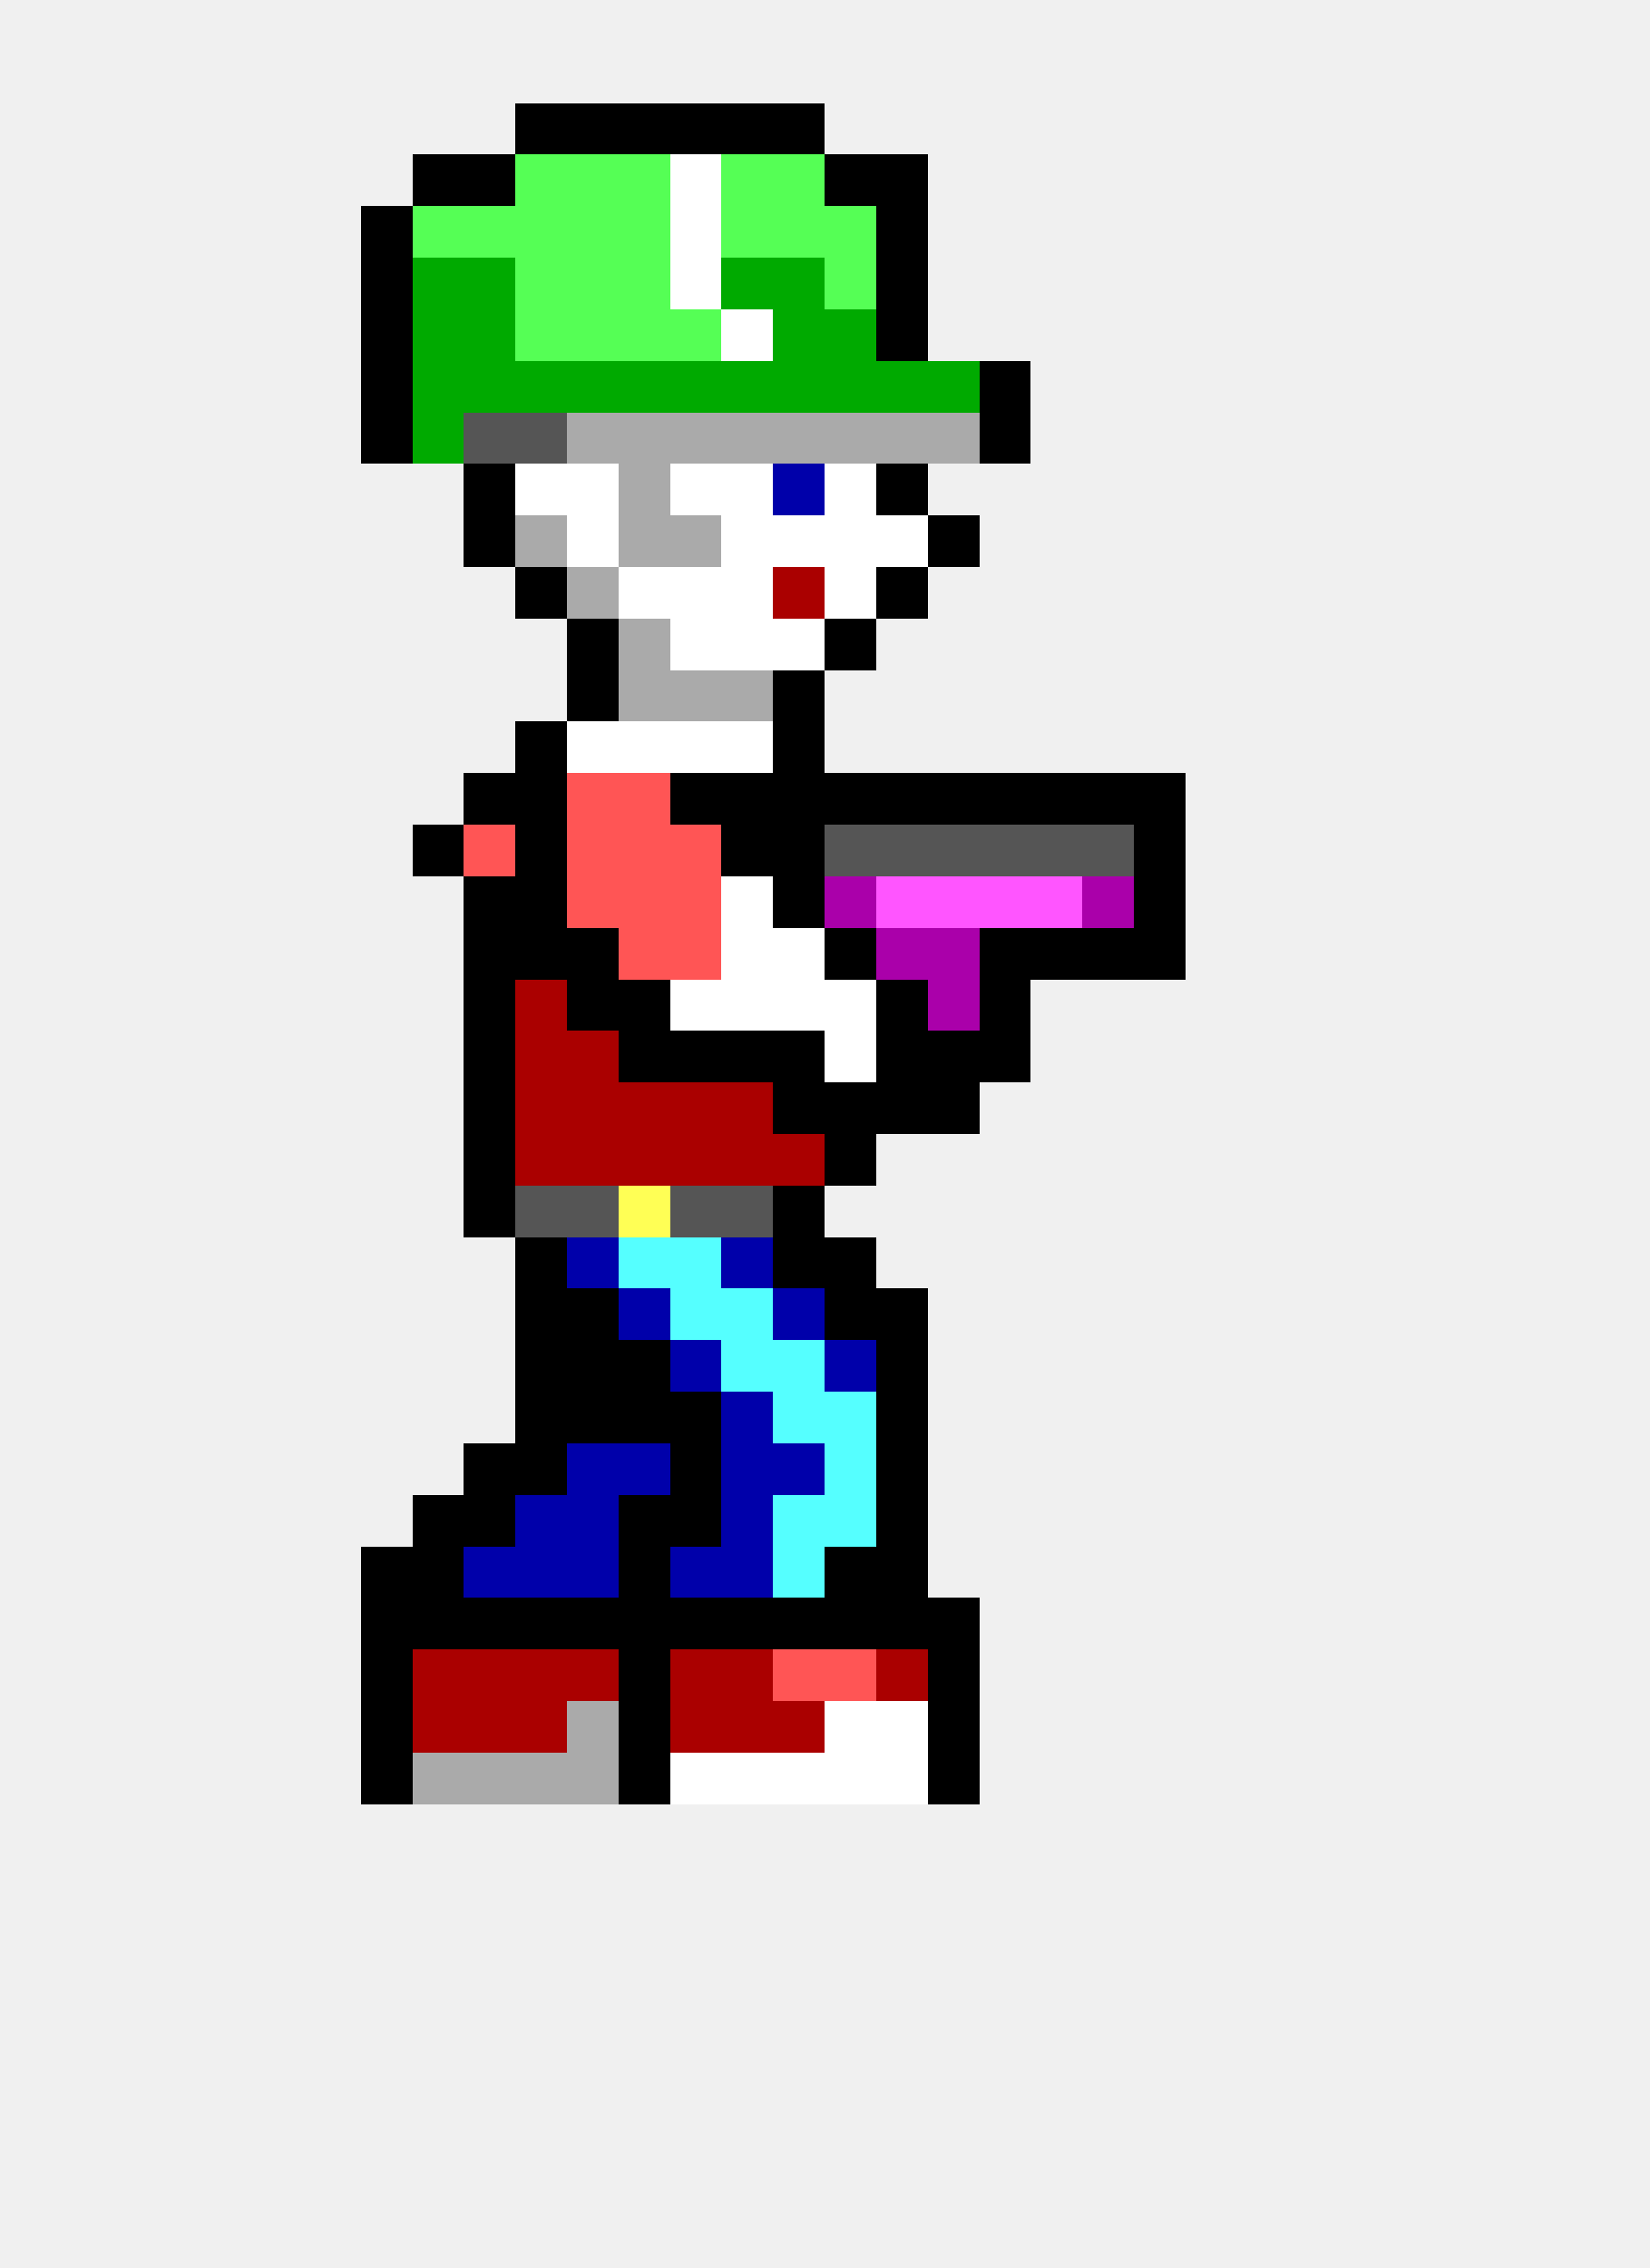
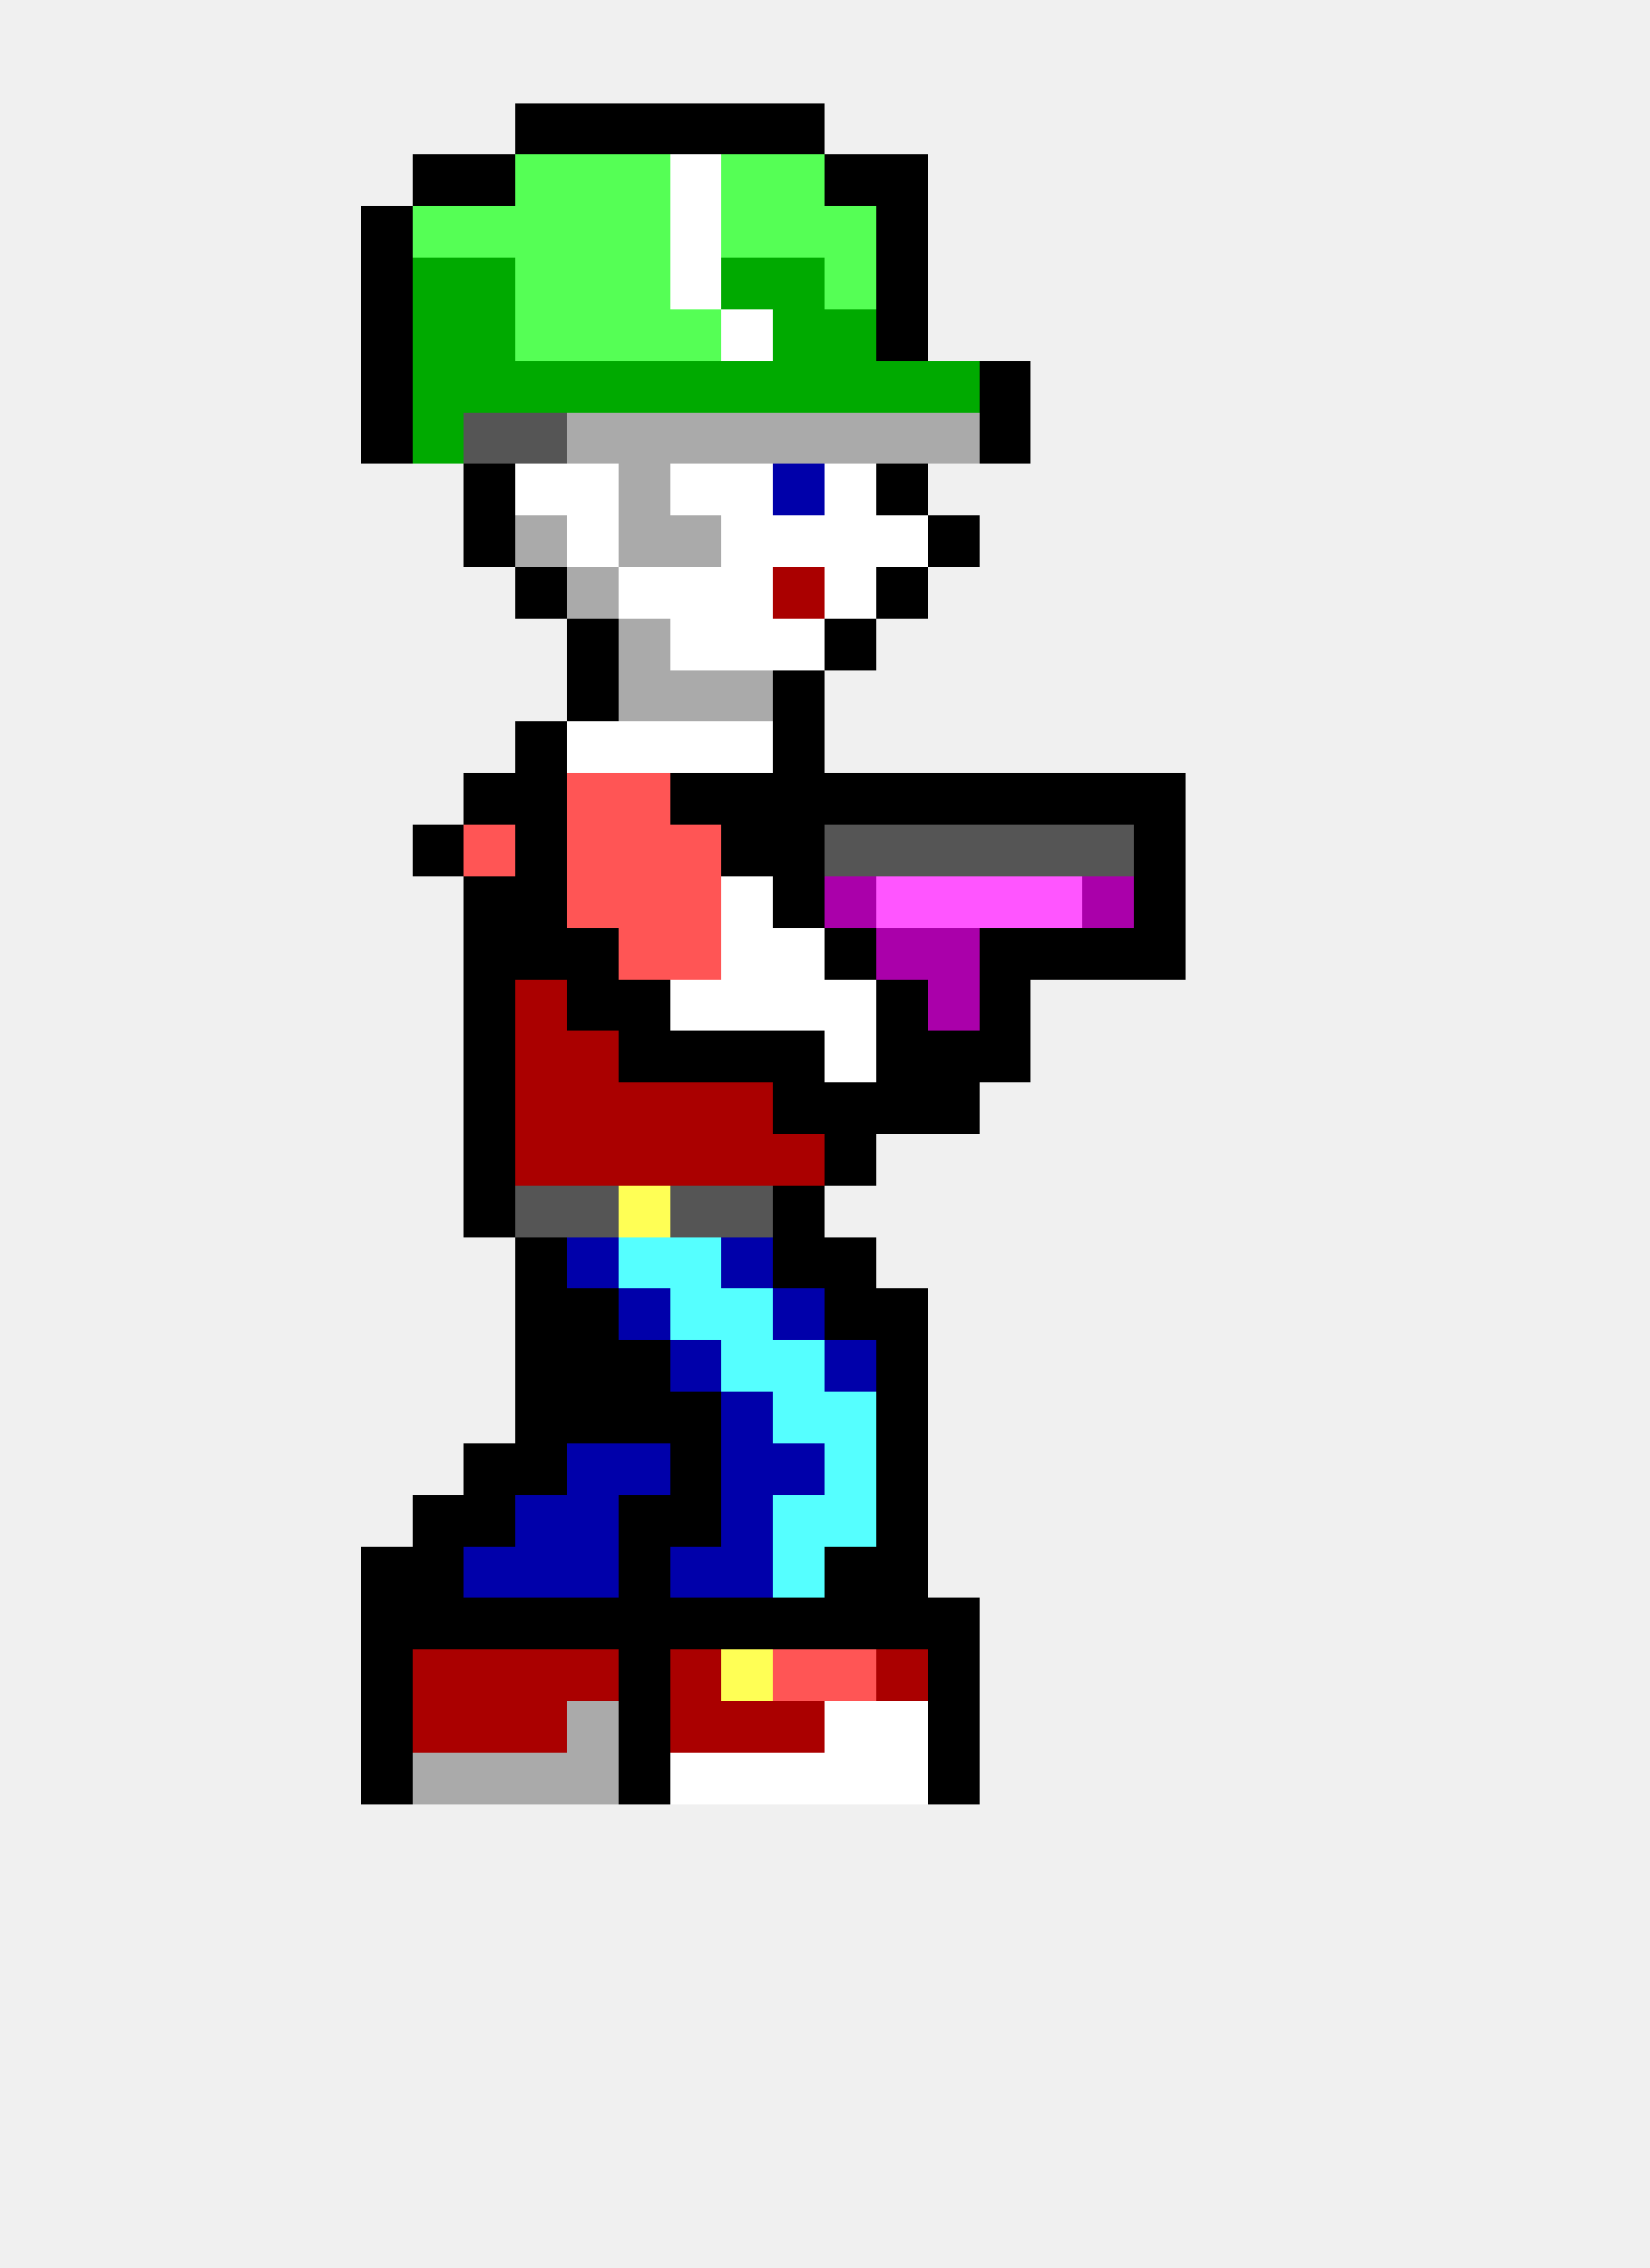
<svg xmlns="http://www.w3.org/2000/svg" width="32" height="44" viewBox="0 0 32 44" shape-rendering="crispEdges">
  <rect x="10" y="2" width="1" height="1" fill="#000000" />
  <rect x="11" y="2" width="1" height="1" fill="#000000" />
  <rect x="12" y="2" width="1" height="1" fill="#000000" />
  <rect x="13" y="2" width="1" height="1" fill="#000000" />
  <rect x="14" y="2" width="1" height="1" fill="#000000" />
  <rect x="15" y="2" width="1" height="1" fill="#000000" />
  <rect x="8" y="3" width="1" height="1" fill="#000000" />
  <rect x="9" y="3" width="1" height="1" fill="#000000" />
  <rect x="10" y="3" width="1" height="1" fill="#55ff55" />
  <rect x="11" y="3" width="1" height="1" fill="#55ff55" />
  <rect x="12" y="3" width="1" height="1" fill="#55ff55" />
  <rect x="13" y="3" width="1" height="1" fill="#ffffff" />
  <rect x="14" y="3" width="1" height="1" fill="#55ff55" />
  <rect x="15" y="3" width="1" height="1" fill="#55ff55" />
  <rect x="16" y="3" width="1" height="1" fill="#000000" />
  <rect x="17" y="3" width="1" height="1" fill="#000000" />
  <rect x="7" y="4" width="1" height="1" fill="#000000" />
  <rect x="8" y="4" width="1" height="1" fill="#55ff55" />
  <rect x="9" y="4" width="1" height="1" fill="#55ff55" />
  <rect x="10" y="4" width="1" height="1" fill="#55ff55" />
  <rect x="11" y="4" width="1" height="1" fill="#55ff55" />
  <rect x="12" y="4" width="1" height="1" fill="#55ff55" />
  <rect x="13" y="4" width="1" height="1" fill="#ffffff" />
  <rect x="14" y="4" width="1" height="1" fill="#55ff55" />
  <rect x="15" y="4" width="1" height="1" fill="#55ff55" />
  <rect x="16" y="4" width="1" height="1" fill="#55ff55" />
  <rect x="17" y="4" width="1" height="1" fill="#000000" />
  <rect x="7" y="5" width="1" height="1" fill="#000000" />
  <rect x="8" y="5" width="1" height="1" fill="#00aa00" />
  <rect x="9" y="5" width="1" height="1" fill="#00aa00" />
  <rect x="10" y="5" width="1" height="1" fill="#55ff55" />
  <rect x="11" y="5" width="1" height="1" fill="#55ff55" />
  <rect x="12" y="5" width="1" height="1" fill="#55ff55" />
  <rect x="13" y="5" width="1" height="1" fill="#ffffff" />
  <rect x="14" y="5" width="1" height="1" fill="#00aa00" />
  <rect x="15" y="5" width="1" height="1" fill="#00aa00" />
  <rect x="16" y="5" width="1" height="1" fill="#55ff55" />
  <rect x="17" y="5" width="1" height="1" fill="#000000" />
  <rect x="7" y="6" width="1" height="1" fill="#000000" />
  <rect x="8" y="6" width="1" height="1" fill="#00aa00" />
  <rect x="9" y="6" width="1" height="1" fill="#00aa00" />
  <rect x="10" y="6" width="1" height="1" fill="#55ff55" />
  <rect x="11" y="6" width="1" height="1" fill="#55ff55" />
  <rect x="12" y="6" width="1" height="1" fill="#55ff55" />
  <rect x="13" y="6" width="1" height="1" fill="#55ff55" />
  <rect x="14" y="6" width="1" height="1" fill="#ffffff" />
  <rect x="15" y="6" width="1" height="1" fill="#00aa00" />
  <rect x="16" y="6" width="1" height="1" fill="#00aa00" />
  <rect x="17" y="6" width="1" height="1" fill="#000000" />
  <rect x="7" y="7" width="1" height="1" fill="#000000" />
  <rect x="8" y="7" width="1" height="1" fill="#00aa00" />
  <rect x="9" y="7" width="1" height="1" fill="#00aa00" />
  <rect x="10" y="7" width="1" height="1" fill="#00aa00" />
  <rect x="11" y="7" width="1" height="1" fill="#00aa00" />
  <rect x="12" y="7" width="1" height="1" fill="#00aa00" />
  <rect x="13" y="7" width="1" height="1" fill="#00aa00" />
  <rect x="14" y="7" width="1" height="1" fill="#00aa00" />
  <rect x="15" y="7" width="1" height="1" fill="#00aa00" />
  <rect x="16" y="7" width="1" height="1" fill="#00aa00" />
  <rect x="17" y="7" width="1" height="1" fill="#00aa00" />
  <rect x="18" y="7" width="1" height="1" fill="#00aa00" />
  <rect x="19" y="7" width="1" height="1" fill="#000000" />
  <rect x="7" y="8" width="1" height="1" fill="#000000" />
  <rect x="8" y="8" width="1" height="1" fill="#00aa00" />
  <rect x="9" y="8" width="1" height="1" fill="#555555" />
  <rect x="10" y="8" width="1" height="1" fill="#555555" />
  <rect x="11" y="8" width="1" height="1" fill="#aaaaaa" />
  <rect x="12" y="8" width="1" height="1" fill="#aaaaaa" />
  <rect x="13" y="8" width="1" height="1" fill="#aaaaaa" />
  <rect x="14" y="8" width="1" height="1" fill="#aaaaaa" />
  <rect x="15" y="8" width="1" height="1" fill="#aaaaaa" />
  <rect x="16" y="8" width="1" height="1" fill="#aaaaaa" />
  <rect x="17" y="8" width="1" height="1" fill="#aaaaaa" />
  <rect x="18" y="8" width="1" height="1" fill="#aaaaaa" />
  <rect x="19" y="8" width="1" height="1" fill="#000000" />
  <rect x="9" y="9" width="1" height="1" fill="#000000" />
  <rect x="10" y="9" width="1" height="1" fill="#ffffff" />
  <rect x="11" y="9" width="1" height="1" fill="#ffffff" />
  <rect x="12" y="9" width="1" height="1" fill="#aaaaaa" />
  <rect x="13" y="9" width="1" height="1" fill="#ffffff" />
  <rect x="14" y="9" width="1" height="1" fill="#ffffff" />
  <rect x="15" y="9" width="1" height="1" fill="#0000aa" />
  <rect x="16" y="9" width="1" height="1" fill="#ffffff" />
  <rect x="17" y="9" width="1" height="1" fill="#000000" />
  <rect x="9" y="10" width="1" height="1" fill="#000000" />
  <rect x="10" y="10" width="1" height="1" fill="#aaaaaa" />
  <rect x="11" y="10" width="1" height="1" fill="#ffffff" />
  <rect x="12" y="10" width="1" height="1" fill="#aaaaaa" />
  <rect x="13" y="10" width="1" height="1" fill="#aaaaaa" />
  <rect x="14" y="10" width="1" height="1" fill="#ffffff" />
  <rect x="15" y="10" width="1" height="1" fill="#ffffff" />
  <rect x="16" y="10" width="1" height="1" fill="#ffffff" />
  <rect x="17" y="10" width="1" height="1" fill="#ffffff" />
  <rect x="18" y="10" width="1" height="1" fill="#000000" />
  <rect x="10" y="11" width="1" height="1" fill="#000000" />
  <rect x="11" y="11" width="1" height="1" fill="#aaaaaa" />
  <rect x="12" y="11" width="1" height="1" fill="#ffffff" />
  <rect x="13" y="11" width="1" height="1" fill="#ffffff" />
  <rect x="14" y="11" width="1" height="1" fill="#ffffff" />
  <rect x="15" y="11" width="1" height="1" fill="#aa0000" />
  <rect x="16" y="11" width="1" height="1" fill="#ffffff" />
  <rect x="17" y="11" width="1" height="1" fill="#000000" />
  <rect x="11" y="12" width="1" height="1" fill="#000000" />
  <rect x="12" y="12" width="1" height="1" fill="#aaaaaa" />
  <rect x="13" y="12" width="1" height="1" fill="#ffffff" />
  <rect x="14" y="12" width="1" height="1" fill="#ffffff" />
  <rect x="15" y="12" width="1" height="1" fill="#ffffff" />
  <rect x="16" y="12" width="1" height="1" fill="#000000" />
  <rect x="11" y="13" width="1" height="1" fill="#000000" />
  <rect x="12" y="13" width="1" height="1" fill="#aaaaaa" />
  <rect x="13" y="13" width="1" height="1" fill="#aaaaaa" />
  <rect x="14" y="13" width="1" height="1" fill="#aaaaaa" />
  <rect x="15" y="13" width="1" height="1" fill="#000000" />
  <rect x="10" y="14" width="1" height="1" fill="#000000" />
  <rect x="11" y="14" width="1" height="1" fill="#ffffff" />
  <rect x="12" y="14" width="1" height="1" fill="#ffffff" />
  <rect x="13" y="14" width="1" height="1" fill="#ffffff" />
  <rect x="14" y="14" width="1" height="1" fill="#ffffff" />
  <rect x="15" y="14" width="1" height="1" fill="#000000" />
  <rect x="9" y="15" width="1" height="1" fill="#000000" />
  <rect x="10" y="15" width="1" height="1" fill="#000000" />
  <rect x="11" y="15" width="1" height="1" fill="#ff5555" />
  <rect x="12" y="15" width="1" height="1" fill="#ff5555" />
  <rect x="13" y="15" width="1" height="1" fill="#000000" />
  <rect x="14" y="15" width="1" height="1" fill="#000000" />
  <rect x="15" y="15" width="1" height="1" fill="#000000" />
  <rect x="16" y="15" width="1" height="1" fill="#000000" />
  <rect x="17" y="15" width="1" height="1" fill="#000000" />
  <rect x="18" y="15" width="1" height="1" fill="#000000" />
  <rect x="19" y="15" width="1" height="1" fill="#000000" />
  <rect x="20" y="15" width="1" height="1" fill="#000000" />
  <rect x="21" y="15" width="1" height="1" fill="#000000" />
  <rect x="22" y="15" width="1" height="1" fill="#000000" />
  <rect x="8" y="16" width="1" height="1" fill="#000000" />
  <rect x="9" y="16" width="1" height="1" fill="#ff5555" />
  <rect x="10" y="16" width="1" height="1" fill="#000000" />
  <rect x="11" y="16" width="1" height="1" fill="#ff5555" />
  <rect x="12" y="16" width="1" height="1" fill="#ff5555" />
  <rect x="13" y="16" width="1" height="1" fill="#ff5555" />
  <rect x="14" y="16" width="1" height="1" fill="#000000" />
  <rect x="15" y="16" width="1" height="1" fill="#000000" />
  <rect x="16" y="16" width="1" height="1" fill="#555555" />
  <rect x="17" y="16" width="1" height="1" fill="#555555" />
  <rect x="18" y="16" width="1" height="1" fill="#555555" />
  <rect x="19" y="16" width="1" height="1" fill="#555555" />
  <rect x="20" y="16" width="1" height="1" fill="#555555" />
  <rect x="21" y="16" width="1" height="1" fill="#555555" />
  <rect x="22" y="16" width="1" height="1" fill="#000000" />
  <rect x="9" y="17" width="1" height="1" fill="#000000" />
  <rect x="10" y="17" width="1" height="1" fill="#000000" />
  <rect x="11" y="17" width="1" height="1" fill="#ff5555" />
  <rect x="12" y="17" width="1" height="1" fill="#ff5555" />
  <rect x="13" y="17" width="1" height="1" fill="#ff5555" />
  <rect x="14" y="17" width="1" height="1" fill="#ffffff" />
  <rect x="15" y="17" width="1" height="1" fill="#000000" />
  <rect x="16" y="17" width="1" height="1" fill="#aa00aa" />
  <rect x="17" y="17" width="1" height="1" fill="#ff55ff" />
  <rect x="18" y="17" width="1" height="1" fill="#ff55ff" />
  <rect x="19" y="17" width="1" height="1" fill="#ff55ff" />
  <rect x="20" y="17" width="1" height="1" fill="#ff55ff" />
  <rect x="21" y="17" width="1" height="1" fill="#aa00aa" />
  <rect x="22" y="17" width="1" height="1" fill="#000000" />
  <rect x="9" y="18" width="1" height="1" fill="#000000" />
  <rect x="10" y="18" width="1" height="1" fill="#000000" />
  <rect x="11" y="18" width="1" height="1" fill="#000000" />
  <rect x="12" y="18" width="1" height="1" fill="#ff5555" />
  <rect x="13" y="18" width="1" height="1" fill="#ff5555" />
  <rect x="14" y="18" width="1" height="1" fill="#ffffff" />
  <rect x="15" y="18" width="1" height="1" fill="#ffffff" />
  <rect x="16" y="18" width="1" height="1" fill="#000000" />
  <rect x="17" y="18" width="1" height="1" fill="#aa00aa" />
  <rect x="18" y="18" width="1" height="1" fill="#aa00aa" />
  <rect x="19" y="18" width="1" height="1" fill="#000000" />
  <rect x="20" y="18" width="1" height="1" fill="#000000" />
  <rect x="21" y="18" width="1" height="1" fill="#000000" />
  <rect x="22" y="18" width="1" height="1" fill="#000000" />
  <rect x="9" y="19" width="1" height="1" fill="#000000" />
  <rect x="10" y="19" width="1" height="1" fill="#aa0000" />
  <rect x="11" y="19" width="1" height="1" fill="#000000" />
  <rect x="12" y="19" width="1" height="1" fill="#000000" />
  <rect x="13" y="19" width="1" height="1" fill="#ffffff" />
  <rect x="14" y="19" width="1" height="1" fill="#ffffff" />
  <rect x="15" y="19" width="1" height="1" fill="#ffffff" />
  <rect x="16" y="19" width="1" height="1" fill="#ffffff" />
  <rect x="17" y="19" width="1" height="1" fill="#000000" />
  <rect x="18" y="19" width="1" height="1" fill="#aa00aa" />
  <rect x="19" y="19" width="1" height="1" fill="#000000" />
  <rect x="9" y="20" width="1" height="1" fill="#000000" />
  <rect x="10" y="20" width="1" height="1" fill="#aa0000" />
  <rect x="11" y="20" width="1" height="1" fill="#aa0000" />
  <rect x="12" y="20" width="1" height="1" fill="#000000" />
  <rect x="13" y="20" width="1" height="1" fill="#000000" />
  <rect x="14" y="20" width="1" height="1" fill="#000000" />
  <rect x="15" y="20" width="1" height="1" fill="#000000" />
  <rect x="16" y="20" width="1" height="1" fill="#ffffff" />
  <rect x="17" y="20" width="1" height="1" fill="#000000" />
  <rect x="18" y="20" width="1" height="1" fill="#000000" />
  <rect x="19" y="20" width="1" height="1" fill="#000000" />
  <rect x="9" y="21" width="1" height="1" fill="#000000" />
  <rect x="10" y="21" width="1" height="1" fill="#aa0000" />
  <rect x="11" y="21" width="1" height="1" fill="#aa0000" />
  <rect x="12" y="21" width="1" height="1" fill="#aa0000" />
  <rect x="13" y="21" width="1" height="1" fill="#aa0000" />
  <rect x="14" y="21" width="1" height="1" fill="#aa0000" />
  <rect x="15" y="21" width="1" height="1" fill="#000000" />
  <rect x="16" y="21" width="1" height="1" fill="#000000" />
  <rect x="17" y="21" width="1" height="1" fill="#000000" />
  <rect x="18" y="21" width="1" height="1" fill="#000000" />
  <rect x="9" y="22" width="1" height="1" fill="#000000" />
  <rect x="10" y="22" width="1" height="1" fill="#aa0000" />
  <rect x="11" y="22" width="1" height="1" fill="#aa0000" />
  <rect x="12" y="22" width="1" height="1" fill="#aa0000" />
  <rect x="13" y="22" width="1" height="1" fill="#aa0000" />
  <rect x="14" y="22" width="1" height="1" fill="#aa0000" />
  <rect x="15" y="22" width="1" height="1" fill="#aa0000" />
  <rect x="16" y="22" width="1" height="1" fill="#000000" />
  <rect x="9" y="23" width="1" height="1" fill="#000000" />
  <rect x="10" y="23" width="1" height="1" fill="#555555" />
  <rect x="11" y="23" width="1" height="1" fill="#555555" />
  <rect x="12" y="23" width="1" height="1" fill="#ffff55" />
  <rect x="13" y="23" width="1" height="1" fill="#555555" />
  <rect x="14" y="23" width="1" height="1" fill="#555555" />
  <rect x="15" y="23" width="1" height="1" fill="#000000" />
  <rect x="10" y="24" width="1" height="1" fill="#000000" />
  <rect x="11" y="24" width="1" height="1" fill="#0000aa" />
  <rect x="12" y="24" width="1" height="1" fill="#55ffff" />
  <rect x="13" y="24" width="1" height="1" fill="#55ffff" />
  <rect x="14" y="24" width="1" height="1" fill="#0000aa" />
  <rect x="15" y="24" width="1" height="1" fill="#000000" />
  <rect x="16" y="24" width="1" height="1" fill="#000000" />
  <rect x="10" y="25" width="1" height="1" fill="#000000" />
  <rect x="11" y="25" width="1" height="1" fill="#000000" />
  <rect x="12" y="25" width="1" height="1" fill="#0000aa" />
  <rect x="13" y="25" width="1" height="1" fill="#55ffff" />
  <rect x="14" y="25" width="1" height="1" fill="#55ffff" />
  <rect x="15" y="25" width="1" height="1" fill="#0000aa" />
  <rect x="16" y="25" width="1" height="1" fill="#000000" />
  <rect x="17" y="25" width="1" height="1" fill="#000000" />
  <rect x="10" y="26" width="1" height="1" fill="#000000" />
  <rect x="11" y="26" width="1" height="1" fill="#000000" />
  <rect x="12" y="26" width="1" height="1" fill="#000000" />
  <rect x="13" y="26" width="1" height="1" fill="#0000aa" />
  <rect x="14" y="26" width="1" height="1" fill="#55ffff" />
  <rect x="15" y="26" width="1" height="1" fill="#55ffff" />
  <rect x="16" y="26" width="1" height="1" fill="#0000aa" />
  <rect x="17" y="26" width="1" height="1" fill="#000000" />
  <rect x="10" y="27" width="1" height="1" fill="#000000" />
  <rect x="11" y="27" width="1" height="1" fill="#000000" />
  <rect x="12" y="27" width="1" height="1" fill="#000000" />
  <rect x="13" y="27" width="1" height="1" fill="#000000" />
  <rect x="14" y="27" width="1" height="1" fill="#0000aa" />
  <rect x="15" y="27" width="1" height="1" fill="#55ffff" />
  <rect x="16" y="27" width="1" height="1" fill="#55ffff" />
  <rect x="17" y="27" width="1" height="1" fill="#000000" />
  <rect x="9" y="28" width="1" height="1" fill="#000000" />
  <rect x="10" y="28" width="1" height="1" fill="#000000" />
  <rect x="11" y="28" width="1" height="1" fill="#0000aa" />
  <rect x="12" y="28" width="1" height="1" fill="#0000aa" />
  <rect x="13" y="28" width="1" height="1" fill="#000000" />
  <rect x="14" y="28" width="1" height="1" fill="#0000aa" />
  <rect x="15" y="28" width="1" height="1" fill="#0000aa" />
  <rect x="16" y="28" width="1" height="1" fill="#55ffff" />
  <rect x="17" y="28" width="1" height="1" fill="#000000" />
  <rect x="8" y="29" width="1" height="1" fill="#000000" />
  <rect x="9" y="29" width="1" height="1" fill="#000000" />
  <rect x="10" y="29" width="1" height="1" fill="#0000aa" />
  <rect x="11" y="29" width="1" height="1" fill="#0000aa" />
  <rect x="12" y="29" width="1" height="1" fill="#000000" />
  <rect x="13" y="29" width="1" height="1" fill="#000000" />
  <rect x="14" y="29" width="1" height="1" fill="#0000aa" />
  <rect x="15" y="29" width="1" height="1" fill="#55ffff" />
  <rect x="16" y="29" width="1" height="1" fill="#55ffff" />
  <rect x="17" y="29" width="1" height="1" fill="#000000" />
  <rect x="7" y="30" width="1" height="1" fill="#000000" />
  <rect x="8" y="30" width="1" height="1" fill="#000000" />
  <rect x="9" y="30" width="1" height="1" fill="#0000aa" />
  <rect x="10" y="30" width="1" height="1" fill="#0000aa" />
  <rect x="11" y="30" width="1" height="1" fill="#0000aa" />
  <rect x="12" y="30" width="1" height="1" fill="#000000" />
  <rect x="13" y="30" width="1" height="1" fill="#0000aa" />
  <rect x="14" y="30" width="1" height="1" fill="#0000aa" />
  <rect x="15" y="30" width="1" height="1" fill="#55ffff" />
  <rect x="16" y="30" width="1" height="1" fill="#000000" />
  <rect x="17" y="30" width="1" height="1" fill="#000000" />
  <rect x="7" y="31" width="1" height="1" fill="#000000" />
  <rect x="8" y="31" width="1" height="1" fill="#000000" />
  <rect x="9" y="31" width="1" height="1" fill="#000000" />
  <rect x="10" y="31" width="1" height="1" fill="#000000" />
  <rect x="11" y="31" width="1" height="1" fill="#000000" />
  <rect x="12" y="31" width="1" height="1" fill="#000000" />
  <rect x="13" y="31" width="1" height="1" fill="#000000" />
  <rect x="14" y="31" width="1" height="1" fill="#000000" />
  <rect x="15" y="31" width="1" height="1" fill="#000000" />
  <rect x="16" y="31" width="1" height="1" fill="#000000" />
  <rect x="17" y="31" width="1" height="1" fill="#000000" />
  <rect x="18" y="31" width="1" height="1" fill="#000000" />
  <rect x="7" y="32" width="1" height="1" fill="#000000" />
  <rect x="8" y="32" width="1" height="1" fill="#aa0000" />
  <rect x="9" y="32" width="1" height="1" fill="#aa0000" />
  <rect x="10" y="32" width="1" height="1" fill="#aa0000" />
  <rect x="11" y="32" width="1" height="1" fill="#aa0000" />
  <rect x="12" y="32" width="1" height="1" fill="#000000" />
  <rect x="13" y="32" width="1" height="1" fill="#aa0000" />
-   <rect x="14" y="32" width="1" height="1" fill="#aa0000" />
+   <rect x="14" y="32" width="1" height="1" fill="#ffff55" />
  <rect x="15" y="32" width="1" height="1" fill="#ff5555" />
  <rect x="16" y="32" width="1" height="1" fill="#ff5555" />
  <rect x="17" y="32" width="1" height="1" fill="#aa0000" />
  <rect x="18" y="32" width="1" height="1" fill="#000000" />
  <rect x="7" y="33" width="1" height="1" fill="#000000" />
  <rect x="8" y="33" width="1" height="1" fill="#aa0000" />
  <rect x="9" y="33" width="1" height="1" fill="#aa0000" />
  <rect x="10" y="33" width="1" height="1" fill="#aa0000" />
  <rect x="11" y="33" width="1" height="1" fill="#aaaaaa" />
  <rect x="12" y="33" width="1" height="1" fill="#000000" />
  <rect x="13" y="33" width="1" height="1" fill="#aa0000" />
  <rect x="14" y="33" width="1" height="1" fill="#aa0000" />
  <rect x="15" y="33" width="1" height="1" fill="#aa0000" />
  <rect x="16" y="33" width="1" height="1" fill="#ffffff" />
  <rect x="17" y="33" width="1" height="1" fill="#ffffff" />
  <rect x="18" y="33" width="1" height="1" fill="#000000" />
  <rect x="7" y="34" width="1" height="1" fill="#000000" />
  <rect x="8" y="34" width="1" height="1" fill="#aaaaaa" />
  <rect x="9" y="34" width="1" height="1" fill="#aaaaaa" />
  <rect x="10" y="34" width="1" height="1" fill="#aaaaaa" />
  <rect x="11" y="34" width="1" height="1" fill="#aaaaaa" />
  <rect x="12" y="34" width="1" height="1" fill="#000000" />
  <rect x="13" y="34" width="1" height="1" fill="#ffffff" />
  <rect x="14" y="34" width="1" height="1" fill="#ffffff" />
  <rect x="15" y="34" width="1" height="1" fill="#ffffff" />
  <rect x="16" y="34" width="1" height="1" fill="#ffffff" />
  <rect x="17" y="34" width="1" height="1" fill="#ffffff" />
  <rect x="18" y="34" width="1" height="1" fill="#000000" />
</svg>
